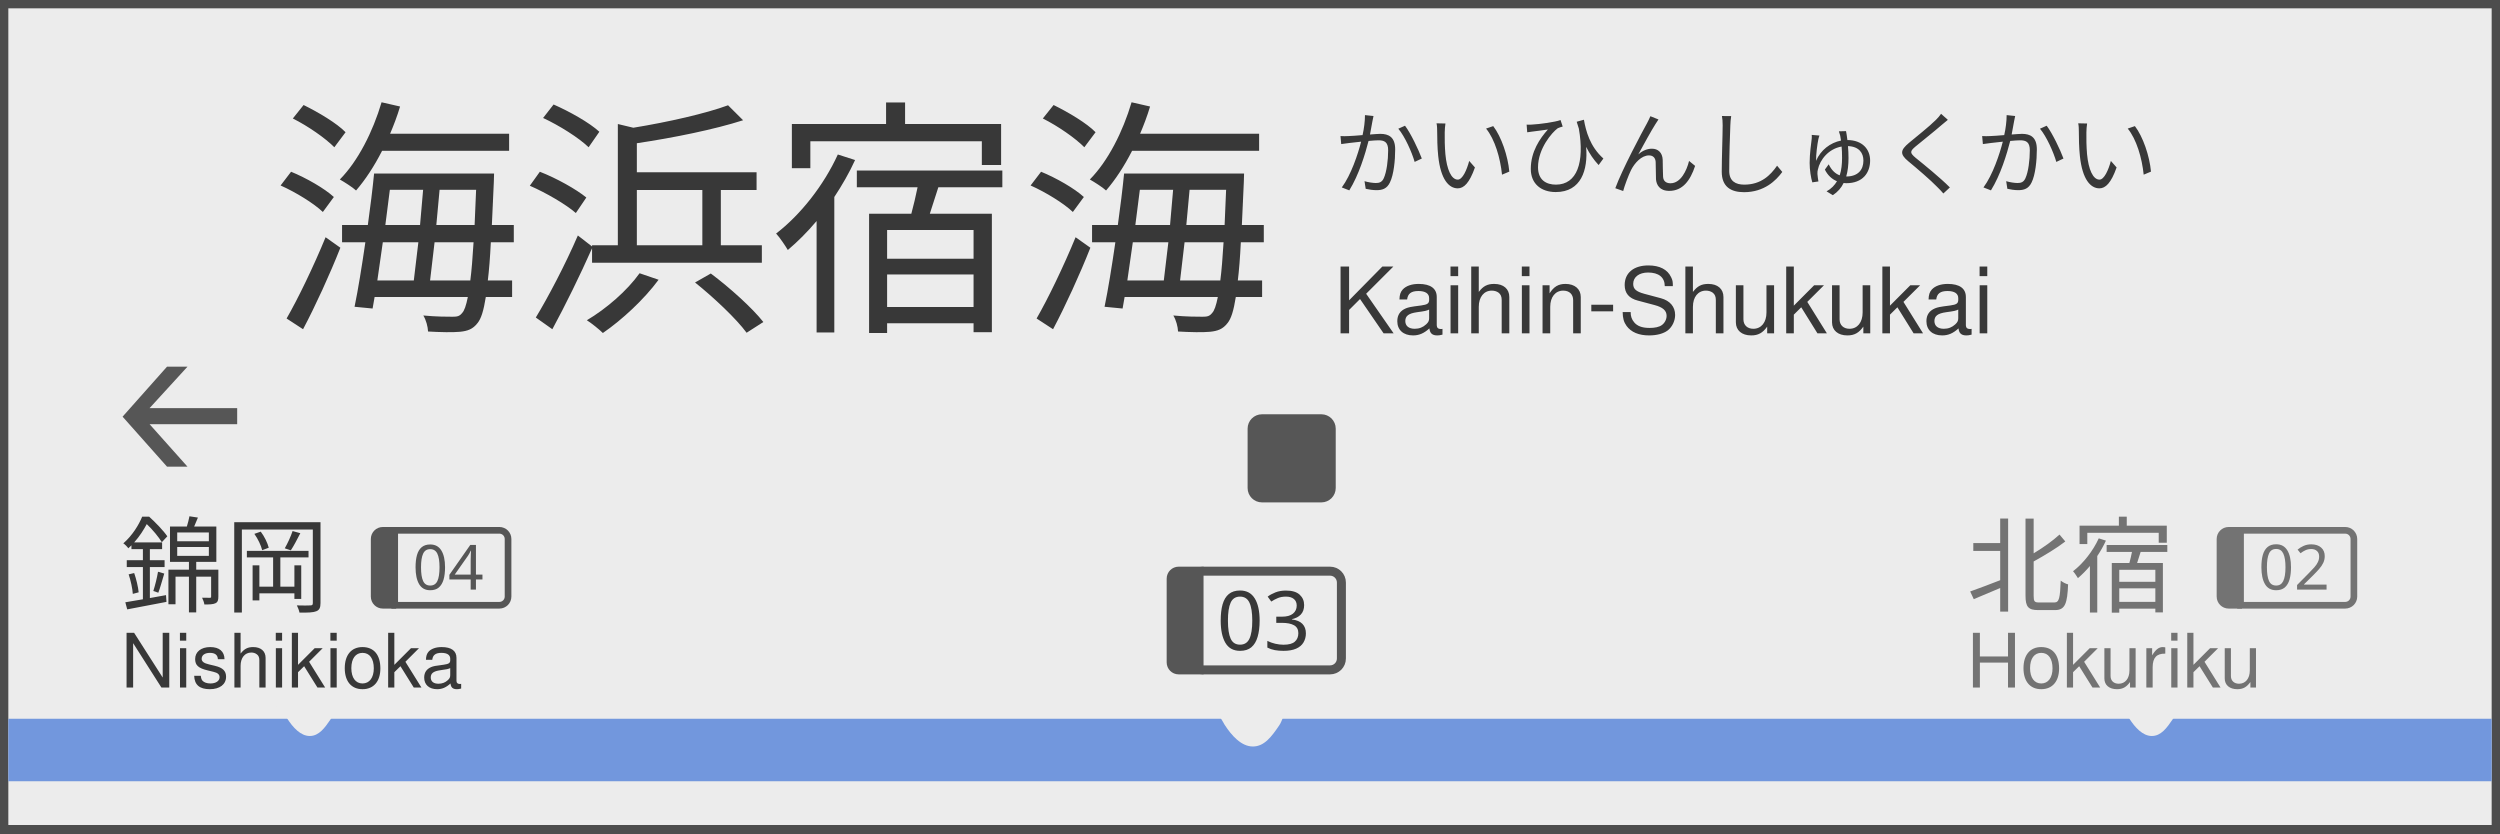
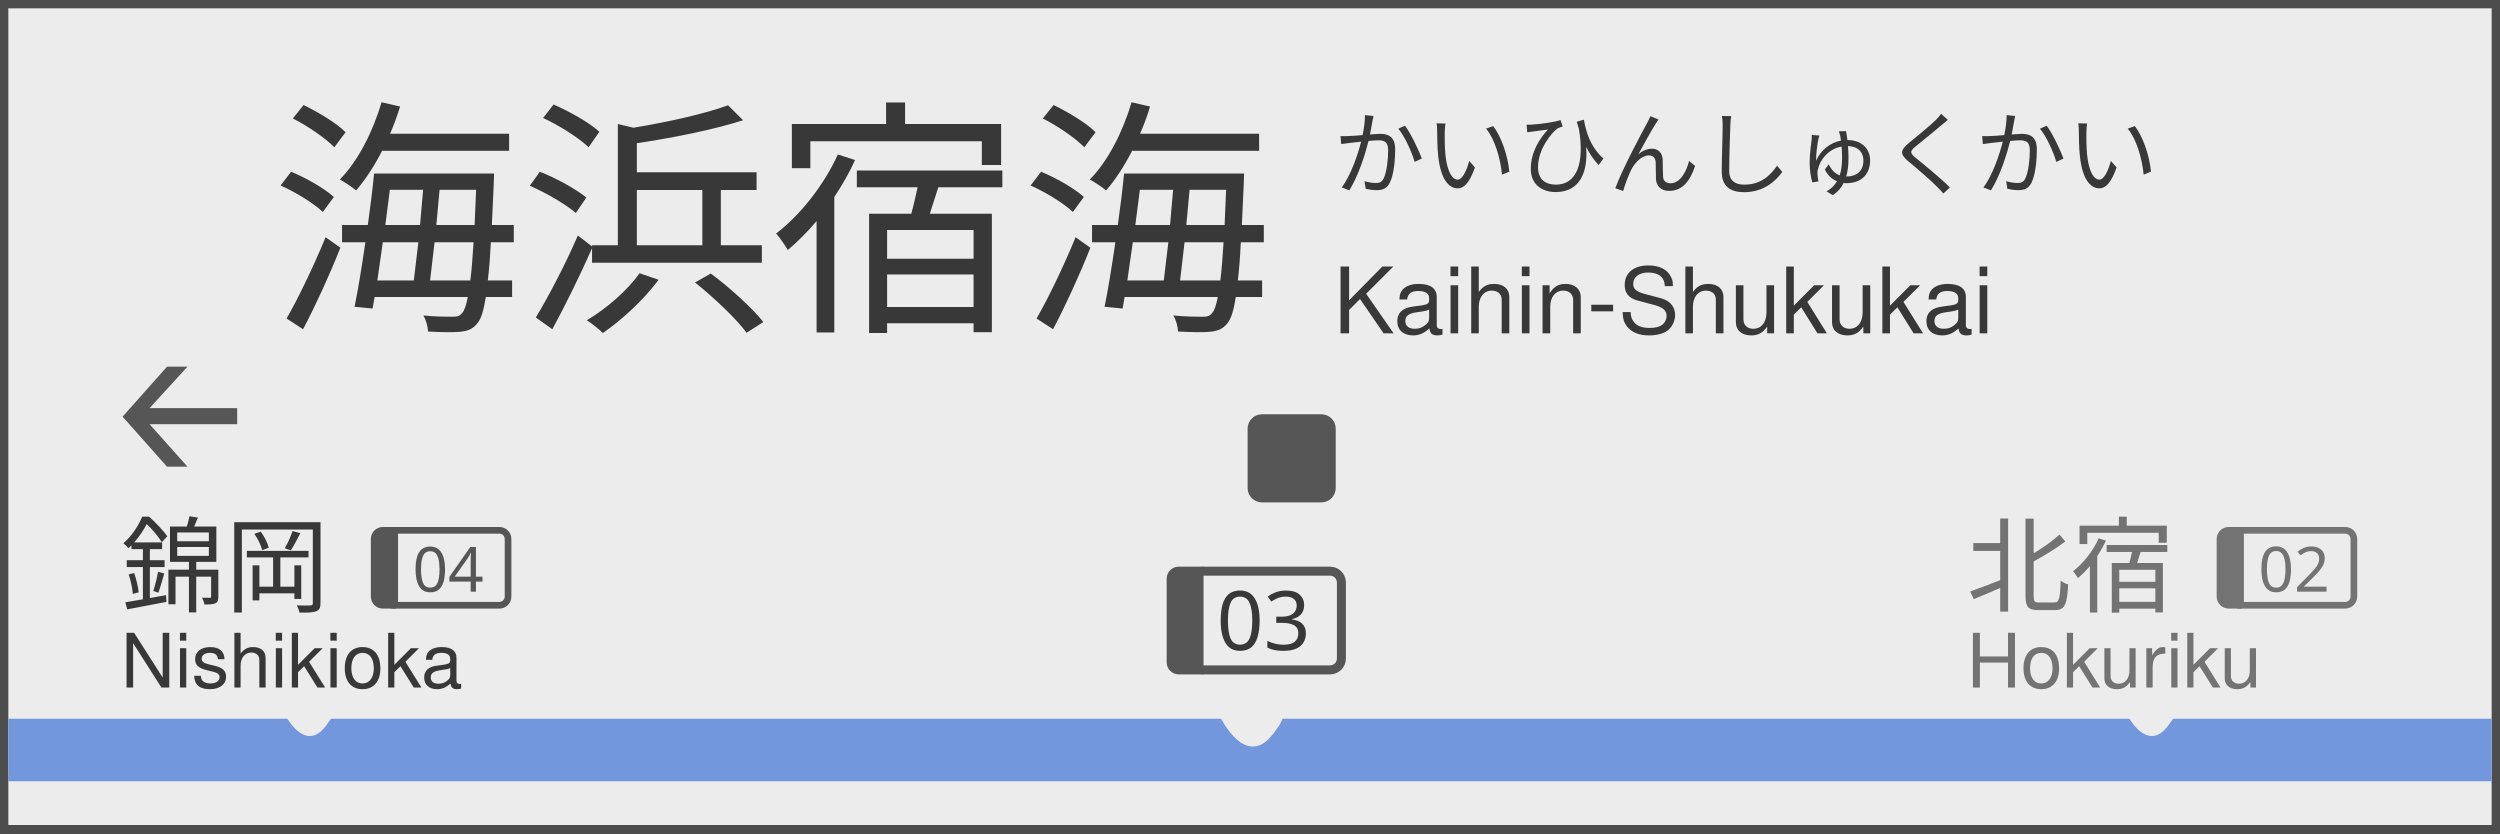
<svg xmlns="http://www.w3.org/2000/svg" id="canvasGlobal" viewBox="0 0 600 200" version="1.1">
  <defs>
    <filter x="0%" y="0%" width="100%" height="100%" filterUnits="objectBoundingBox" id="filter-1">
      <feOffset dx="0" dy="0" in="SourceAlpha" result="shadowOffsetOuter1" />
      <feGaussianBlur stdDeviation="0" in="shadowOffsetOuter1" result="shadowBlurOuter1" />
      <feColorMatrix values="0 0 0 0 0   0 0 0 0 0   0 0 0 0 0  0 0 0 0 0" type="matrix" in="shadowBlurOuter1" result="shadowMatrixOuter1" />
      <feMerge>
        <feMergeNode in="shadowMatrixOuter1" />
        <feMergeNode in="SourceGraphic" />
      </feMerge>
    </filter>
    <linearGradient id="colorBeltGradient">
        </linearGradient>
  </defs>
  <g id="页面-1" stroke="none" stroke-width="0" fill="none" fill-rule="evenodd">
    <g id="Output" filter="url(#filter-1)" transform="translate(0, 0)">
      <rect id="background" stroke="#4D4D4D" stroke-width="4" fill="#ECECEC" x="0" y="0" width="600" height="200" />
      <g id="Main" transform="translate(65, 15)" fill="#383838" font-weight="normal">
        <text id="staNameEnglish" x="255" y="65" font-family="Helvetica" font-size="22">
          <tspan>Kaihin-Shukukai</tspan>
        </text>
        <text id="staNameKana" x="255" y="30" font-family=".PingFangSC-Regular, .PingFang SC" font-size="22">
          <tspan>かいひんしゅくかい</tspan>
        </text>
        <text id="staNameChinese" x="0" y="60" font-family=".PingFangSC-Regular, .PingFang SC" font-weight="normal" font-size="60">
          <tspan>海浜宿海</tspan>
        </text>
      </g>
      <line x1="2" y1="180" x2="598" y2="180" transform="translate(0, 0)" id="lineColorBelt1" stroke="#7297DD" stroke-width="15" />
      <line x1="2" y1="180" x2="598" y2="180" transform="translate(0, 0)" id="lineColorBelt2" stroke="#A0D4E7" stroke-width="15" visibility="hidden" />
      <g id="Right" transform="translate(472, 120)">
        <text id="rightStaNameChinese" x="0" y="25" font-family="PingFangSC-Regular, PingFang SC" font-size="25" font-weight="normal" fill="#737373">
          <tspan>北宿</tspan>
        </text>
        <g id="rightIcon" transform="translate(60, 5)">
          <path id="rightIconInner" d="M5.508,2.052 L5.508,20.484 L2.88,20.484 C2.244,20.484 1.668,20.226 1.251,19.809 C0.834,19.392 0.576,18.816 0.576,18.18 L0.576,18.18 L0.576,4.356 C0.576,3.72 0.834,3.144 1.251,2.727 C1.668,2.31 2.244,2.052 2.88,2.052 L2.88,2.052 L5.508,2.052 Z" stroke="#737373" stroke-width="1.152" fill="#737373" />
          <path id="rightIconOuter" d="M30.852,2.276 C31.426,2.276 31.946,2.509 32.323,2.885 C32.699,3.262 32.932,3.782 32.932,4.356 L32.932,4.356 L32.932,18.18 C32.932,18.754 32.699,19.274 32.323,19.651 C31.946,20.027 31.426,20.26 30.852,20.26 L30.852,20.26 L5.732,20.26 L5.732,2.276 Z" stroke="#737373" stroke-width="1.6" />
-           <text id="rightStaNumber" x="10" y="16.5" font-family="PingFangSC-Medium, PingFang SC" font-size="15" font-weight="400" fill="#737373">
+           <text id="rightStaNumber" x="10" y="17" font-family="PingFangSC-Medium, PingFang SC" font-size="15" font-weight="400" fill="#737373">
            <tspan>02</tspan>
          </text>
        </g>
        <path id="rightEpli" transform="translate(0, 0)" d="M44.44,56.638 C46.65,56.638 48.048,54.684 49.44,52.638 C50.148,51.598 50.007,50.752 51.243,49.753 C51.606,49.46 52.235,49.313 53.128,49.313 L56.576,49.313 C49.372,46.438 45.27,45 44.269,45 C43.304,45 39.214,46.438 32,49.313 L35.593,49.313 C36.029,49.326 36.443,49.43 36.834,49.622 C37.85,50.123 38.871,52.205 39.05,52.484 C40.379,54.546 42.231,56.638 44.44,56.638 Z" fill="#ECECEC" />
        <text id="rightStaNameEnglish" x="0" y="45" font-family="Helvetica" font-size="18" font-weight="normal" fill="#737373">
          <tspan>Hokuriku</tspan>
        </text>
      </g>
      <g id="Left" transform="translate(29, 120)">
        <g id="leftIcon" transform="translate(60, 5)">
          <path id="leftIconInner" d="M5.508,2.052 L5.508,20.484 L2.88,20.484 C2.244,20.484 1.668,20.226 1.251,19.809 C0.834,19.392 0.576,18.816 0.576,18.18 L0.576,18.18 L0.576,4.356 C0.576,3.72 0.834,3.144 1.251,2.727 C1.668,2.31 2.244,2.052 2.88,2.052 L2.88,2.052 L5.508,2.052 Z" stroke="#565656" stroke-width="1.152" fill="#565656" />
          <path id="leftIconOuter" d="M30.852,2.276 C31.426,2.276 31.946,2.509 32.323,2.885 C32.699,3.262 32.932,3.782 32.932,4.356 L32.932,4.356 L32.932,18.18 C32.932,18.754 32.699,19.274 32.323,19.651 C31.946,20.027 31.426,20.26 30.852,20.26 L30.852,20.26 L5.732,20.26 L5.732,2.276 Z" stroke="#565656" stroke-width="1.6" />
          <text id="leftStaNumber" font-family="PingFangSC-Medium, PingFang SC" font-size="14.93" font-weight="400" fill="#565656">
-             <tspan x="10" y="16.5">04</tspan>
+             <tspan x="10" y="17">04</tspan>
          </text>
        </g>
        <path id="leftEpli" d="M45.341,56.638 C47.55,56.638 48.948,54.684 50.341,52.638 C51.048,51.598 50.907,50.752 52.144,49.753 C52.507,49.46 53.135,49.313 54.028,49.313 L57.476,49.313 C50.273,46.438 46.17,45 45.169,45 C44.204,45 40.114,46.438 32.9,49.313 L36.493,49.313 C36.929,49.326 37.343,49.43 37.734,49.622 C38.751,50.123 39.771,52.205 39.951,52.484 C41.279,54.546 43.131,56.638 45.341,56.638 Z" fill="#ECECEC" />
        <text id="leftStaNameChinese" font-family=".PingFangSC-Regular, .PingFang SC" font-size="25" font-weight="normal" fill="#383838">
          <tspan x="0" y="25">錦岡</tspan>
        </text>
        <text id="leftStaNameEnglish" font-family="Helvetica" font-size="18" font-weight="normal" fill="#383838">
          <tspan x="0" y="45">Nishikioka</tspan>
        </text>
      </g>
      <g id="Middle" transform="translate(235, 100)">
        <g id="middleIcon" transform="translate(45, 35)">
          <path id="middleIconOuter" d="M39.214,2.08 C39.966,2.08 40.646,2.385 41.139,2.877 C41.631,3.37 41.936,4.05 41.936,4.802 L41.936,4.802 L41.936,23.049 C41.936,23.801 41.631,24.481 41.139,24.974 C40.646,25.466 39.966,25.771 39.214,25.771 L39.214,25.771 L8.802,25.771 C8.05,25.771 7.37,25.466 6.877,24.974 C6.385,24.481 6.08,23.801 6.08,23.049 L6.08,23.049 L6.08,4.802 C6.08,4.05 6.385,3.37 6.877,2.877 C7.37,2.385 8.05,2.08 8.802,2.08 L8.802,2.08 Z" stroke="#565656" stroke-width="2.16" />
          <path id="middleIconInner" d="M7.77,2.08 L7.77,25.77 L2.874,25.77 C2.379,25.77 1.93,25.569 1.605,25.245 C1.281,24.92 1.08,24.471 1.08,23.976 L1.08,23.976 L1.08,3.874 C1.08,3.379 1.281,2.93 1.605,2.605 C1.93,2.281 2.379,2.08 2.874,2.08 L2.874,2.08 L7.77,2.08 Z" stroke="#565656" stroke-width="2.16" fill="#565656" />
          <text id="middleStaNumber" font-family="PingFangSC-Medium, PingFang SC" font-size="19.707" font-weight="400" fill="#383838">
            <tspan x="12" y="21">03</tspan>
          </text>
        </g>
        <g id="lineInfo" transform="translate(0,0)">
          <g id="lineIcon" transform="translate(65,0)">
            <rect id="abbrIcon" stroke="#565656" stroke-width="1.15" fill="#565656" x="0" y="0" width="20" height="20" rx="2.874" />
            <text id="lineAbbr" x="5" y="16" font-family="Arial-Medium, Arial" font-size="15" font-weight="normal" fill="#ECECEC">
              <tspan font-family="Arial-Medium, Arial" />
            </text>
          </g>
          <text id="lineName" x="90" y="18" font-family=".PingFangSC-Regular, .PingFang SC" font-size="21" font-weight="normal" fill="#383838">
            <tspan />
          </text>
        </g>
        <path id="middleEpli" transform="translate(0, 0)" d="M65.692,79.159 C68.479,79.159 70.243,76.694 72,74.113 C72.892,72.802 72.714,71.734 74.274,70.474 C74.732,70.104 75.524,69.919 76.651,69.919 L81,69.919 C71.914,66.292 66.739,64.479 65.476,64.479 C64.259,64.479 59.1,66.292 50,69.919 L54.532,69.919 C55.082,69.936 55.604,70.066 56.098,70.309 C57.38,70.941 58.667,73.568 58.894,73.919 C60.569,76.52 62.906,79.159 65.692,79.159 Z" fill="#ECECEC" />
      </g>
      <g id="towardArrow" transform="translate(0, 0) rotate(0)" visibility="visible">
        <polygon id="Toward" fill="#565656" points="40.084 88 44.998 88 35.902 97.947 56.922 97.947 56.922 101.806 35.902 101.806 44.998 112 40.084 112 29.42 100" />
      </g>
    </g>
  </g>
</svg>
